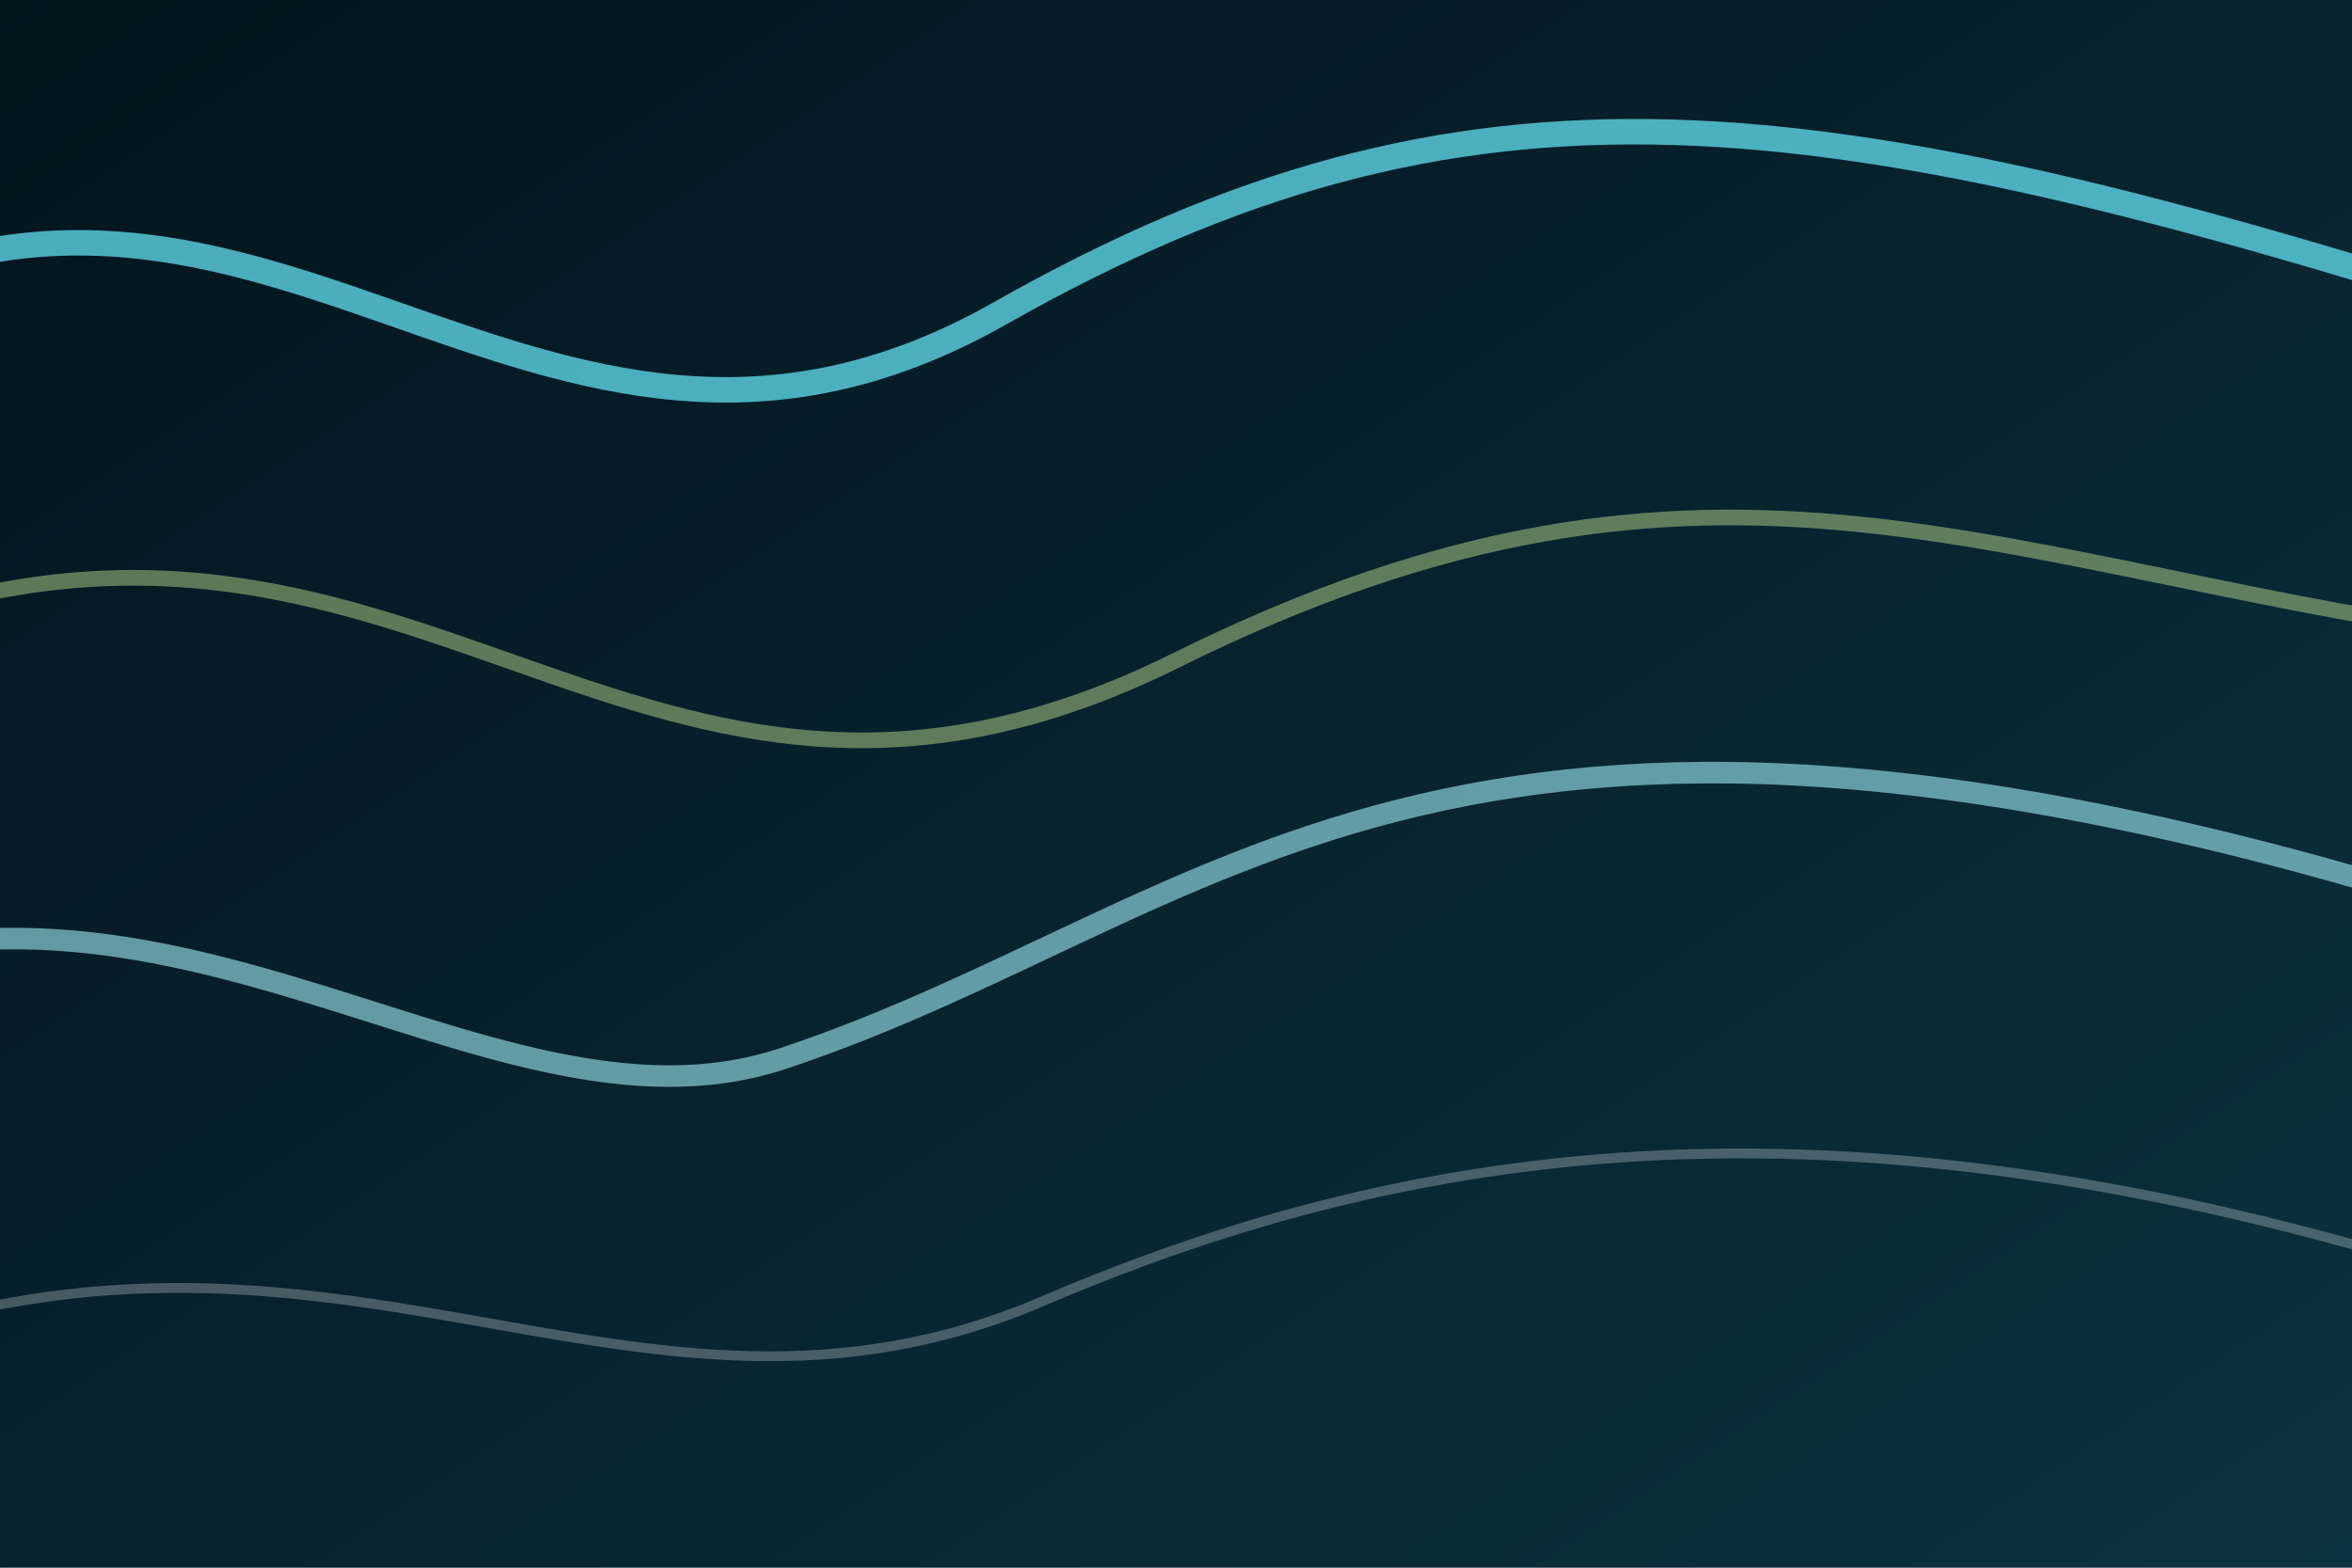
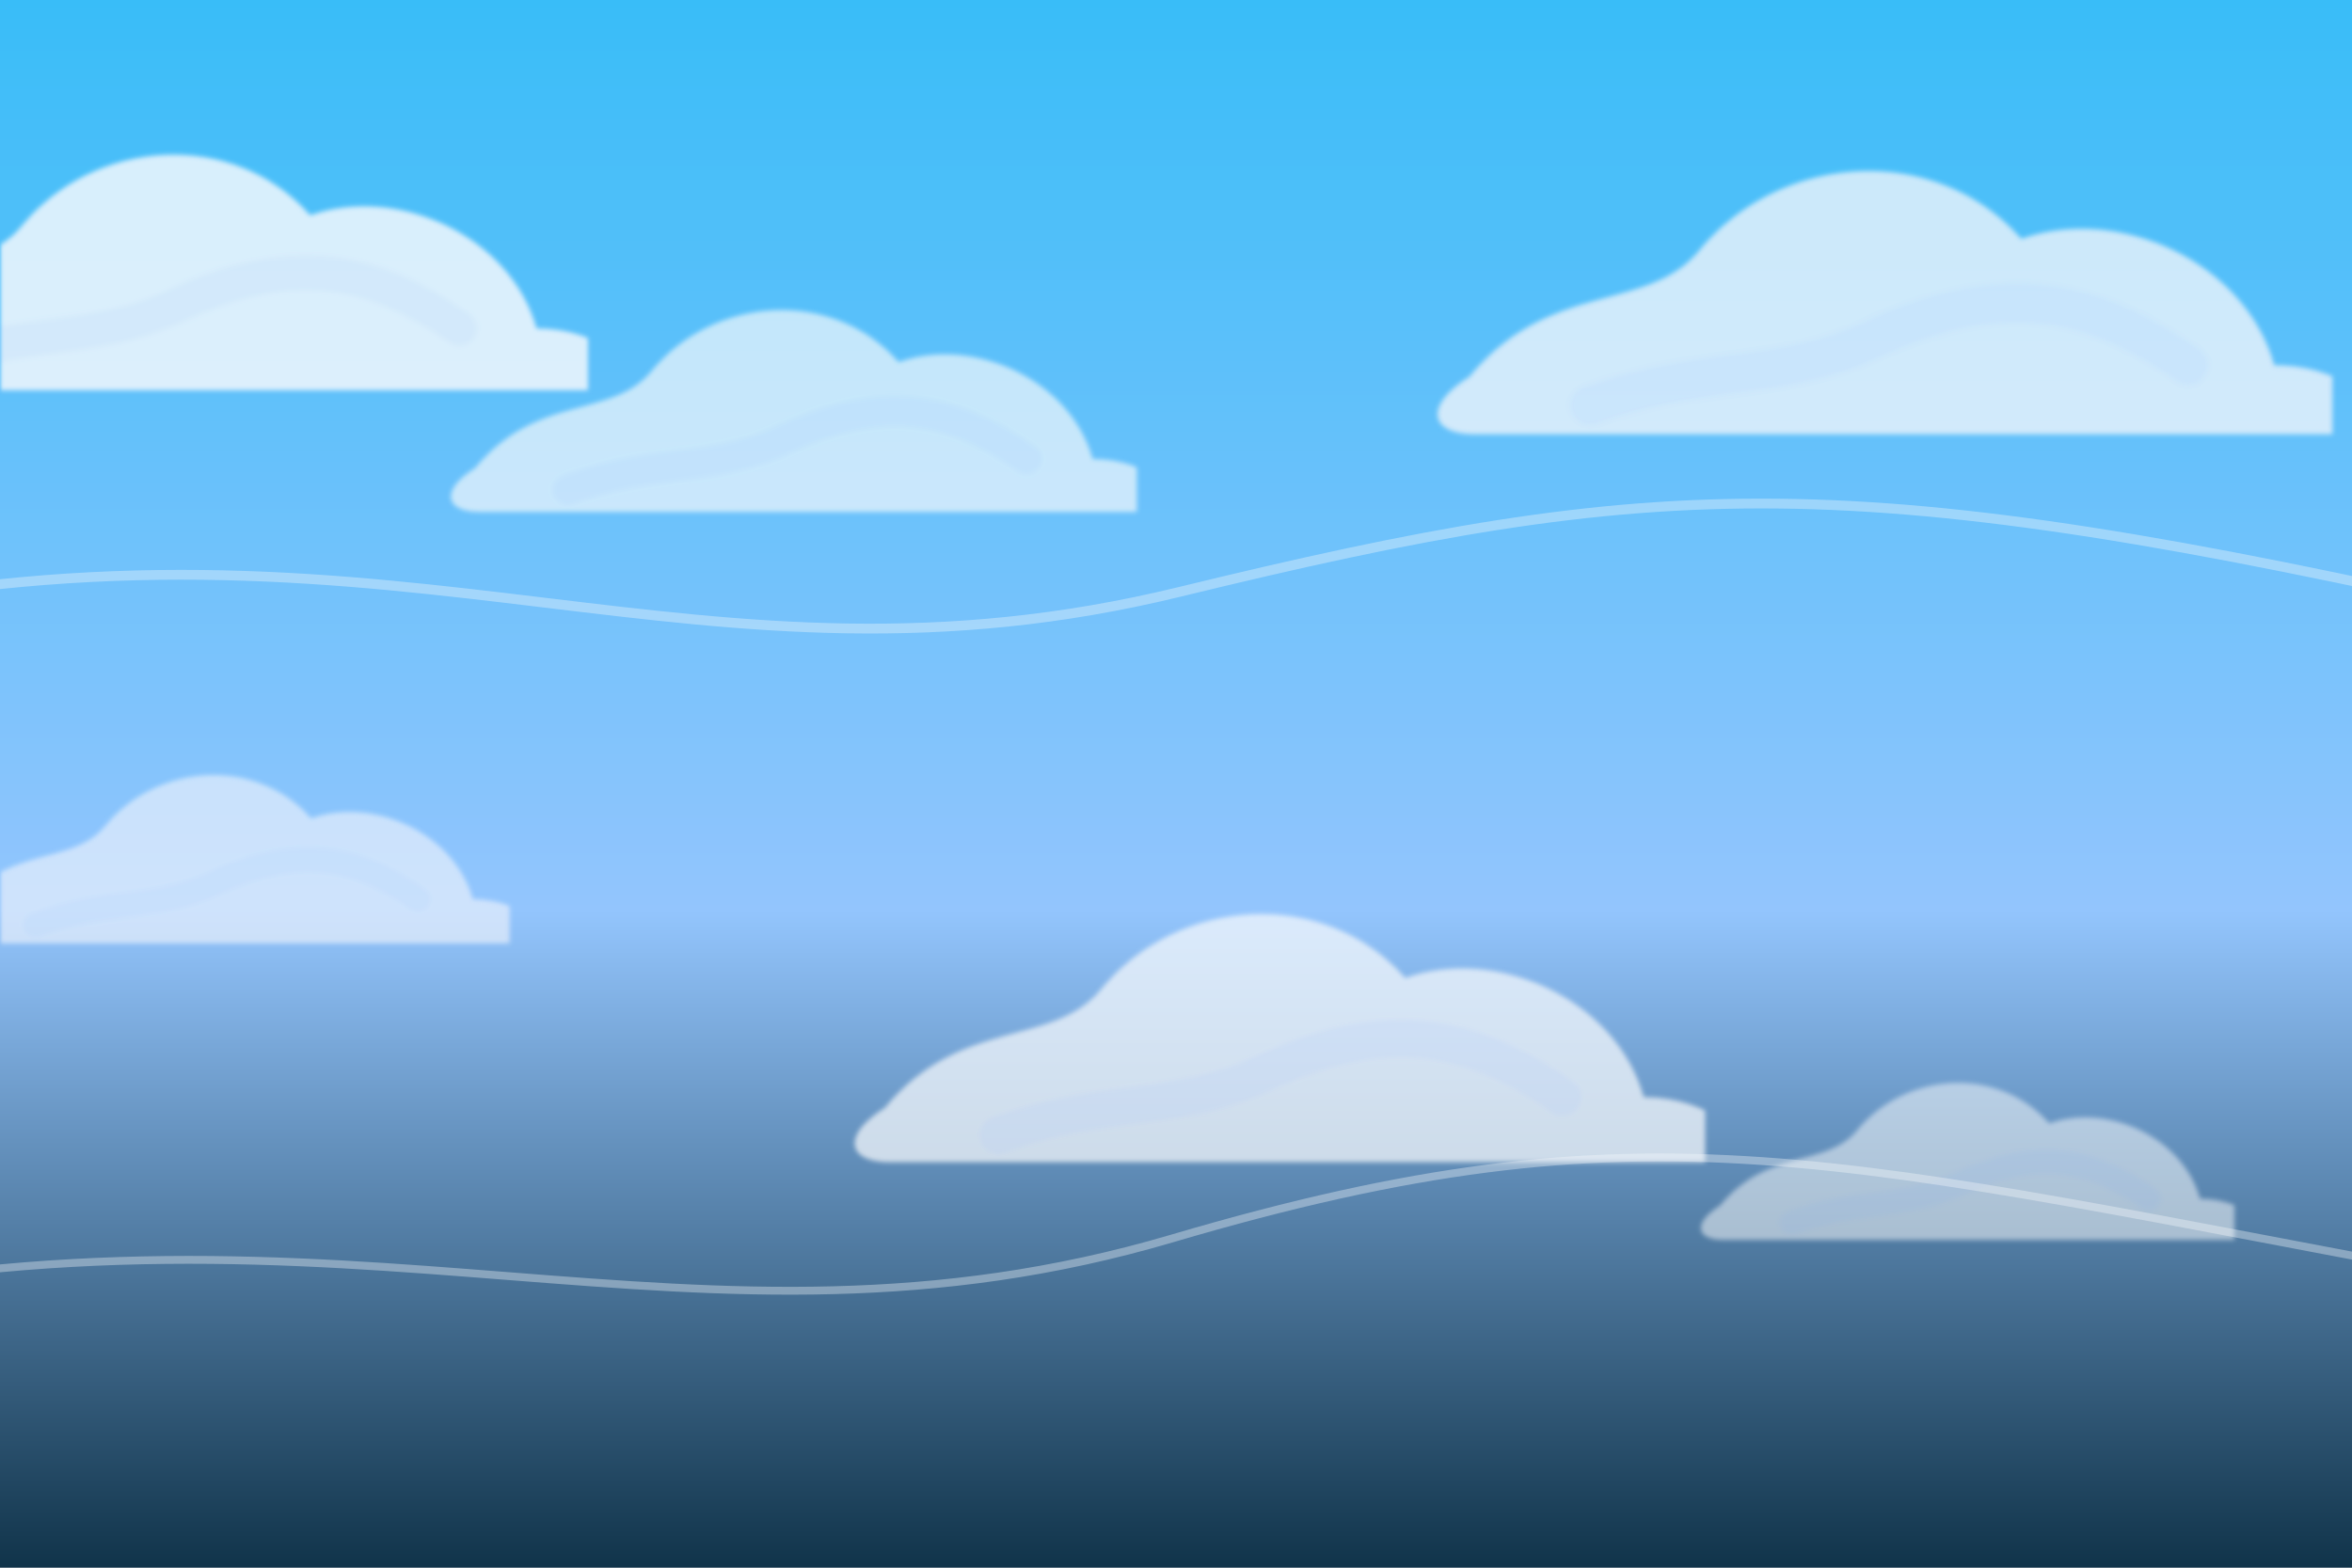
<svg xmlns="http://www.w3.org/2000/svg" viewBox="0 0 1200 800">
  <defs>
-     <linearGradient id="w" x1="0" y1="0" x2="1" y2="1">
-       <stop stop-color="#03131c" />
-       <stop offset="1" stop-color="#0b3240" />
+     <linearGradient id="sky" x1="0" y1="0" x2="0" y2="1">
+       <stop stop-color="#38bdf8" />
+       <stop offset=".58" stop-color="#93c5fd" />
+       <stop offset="1" stop-color="#0f3248" />
    </linearGradient>
+     <filter id="soft">
+       <feGaussianBlur stdDeviation="1.2" />
+     </filter>
+     <symbol id="cloud" viewBox="0 0 320 120">
+       <path d="M20 82c28-34 62-22 80-44 28-34 82-38 112-4 34-12 78 8 88 44 18 0 34 8 42 24H22c-16 0-18-10-2-20Z" fill="#f8fafc" opacity=".9" />
+       <path d="M62 92c38-14 64-8 96-22 46-22 78-16 112 8" fill="none" stroke="#dbeafe" stroke-width="14" stroke-linecap="round" opacity=".55" />
+     </symbol>
  </defs>
-   <rect width="1200" height="800" fill="url(#w)" />
-   <g fill="none" stroke-linecap="round">
-     <path d="M-110 170c240-150 380 126 620-10s416-112 780 4" stroke="#67e8f9" stroke-opacity=".72" stroke-width="13" />
-     <path d="M-80 325c292-116 402 150 680 12s420-44 690-10" stroke="#d9f99d" stroke-opacity=".42" stroke-width="8" />
-     <path d="M-140 518c210-118 385 74 540 22 222-74 333-238 850-78" stroke="#a5f3fc" stroke-opacity=".58" stroke-width="11" />
-     <path d="M-90 692c260-102 412 62 622-28s438-112 774 4" stroke="#fff" stroke-opacity=".26" stroke-width="5" />
+   <rect width="1200" height="800" fill="url(#sky)" />
+   <g filter="url(#soft)">
+     <g opacity=".9">
+       <use href="#cloud" x="-120" y="64" width="420" height="160">
+         <animateTransform attributeName="transform" type="translate" values="-260 0;1280 0" dur="26s" repeatCount="indefinite" />
+       </use>
+     </g>
+     <g opacity=".74">
+       <use href="#cloud" x="220" y="146" width="360" height="136">
+         <animateTransform attributeName="transform" type="translate" values="-540 0;1040 0" dur="32s" begin="-12s" repeatCount="indefinite" />
+       </use>
+     </g>
+     <g opacity=".82">
+       <use href="#cloud" x="720" y="72" width="470" height="176">
+         <animateTransform attributeName="transform" type="translate" values="-980 0;720 0" dur="29s" begin="-19s" repeatCount="indefinite" />
+       </use>
+     </g>
+     <g opacity=".66">
+       <use href="#cloud" x="-40" y="384" width="300" height="116">
+         <animateTransform attributeName="transform" type="translate" values="-340 0;1300 0" dur="21s" begin="-7s" repeatCount="indefinite" />
+       </use>
+     </g>
+     <g opacity=".8">
+       <use href="#cloud" x="420" y="452" width="450" height="166">
+         <animateTransform attributeName="transform" type="translate" values="-860 0;900 0" dur="34s" begin="-22s" repeatCount="indefinite" />
+       </use>
+     </g>
+     <g opacity=".58">
+       <use href="#cloud" x="860" y="540" width="280" height="112">
+         <animateTransform attributeName="transform" type="translate" values="-1120 0;420 0" dur="24s" begin="-4s" repeatCount="indefinite" />
+       </use>
+     </g>
+   </g>
+   <g fill="none" stroke="#f8fafc" stroke-linecap="round" opacity=".36">
+     <path d="M-80 310 C210 254 356 362 602 302 S944 238 1280 314" stroke-width="5">
+       <animate attributeName="stroke-dasharray" values="24 80;80 24;24 80" dur="7s" repeatCount="indefinite" />
+     </path>
+     <path d="M-120 666 C180 600 354 704 598 632 S936 592 1260 652" stroke-width="4">
+       <animate attributeName="stroke-dashoffset" values="0;-240" dur="5s" repeatCount="indefinite" />
+     </path>
  </g>
</svg>
